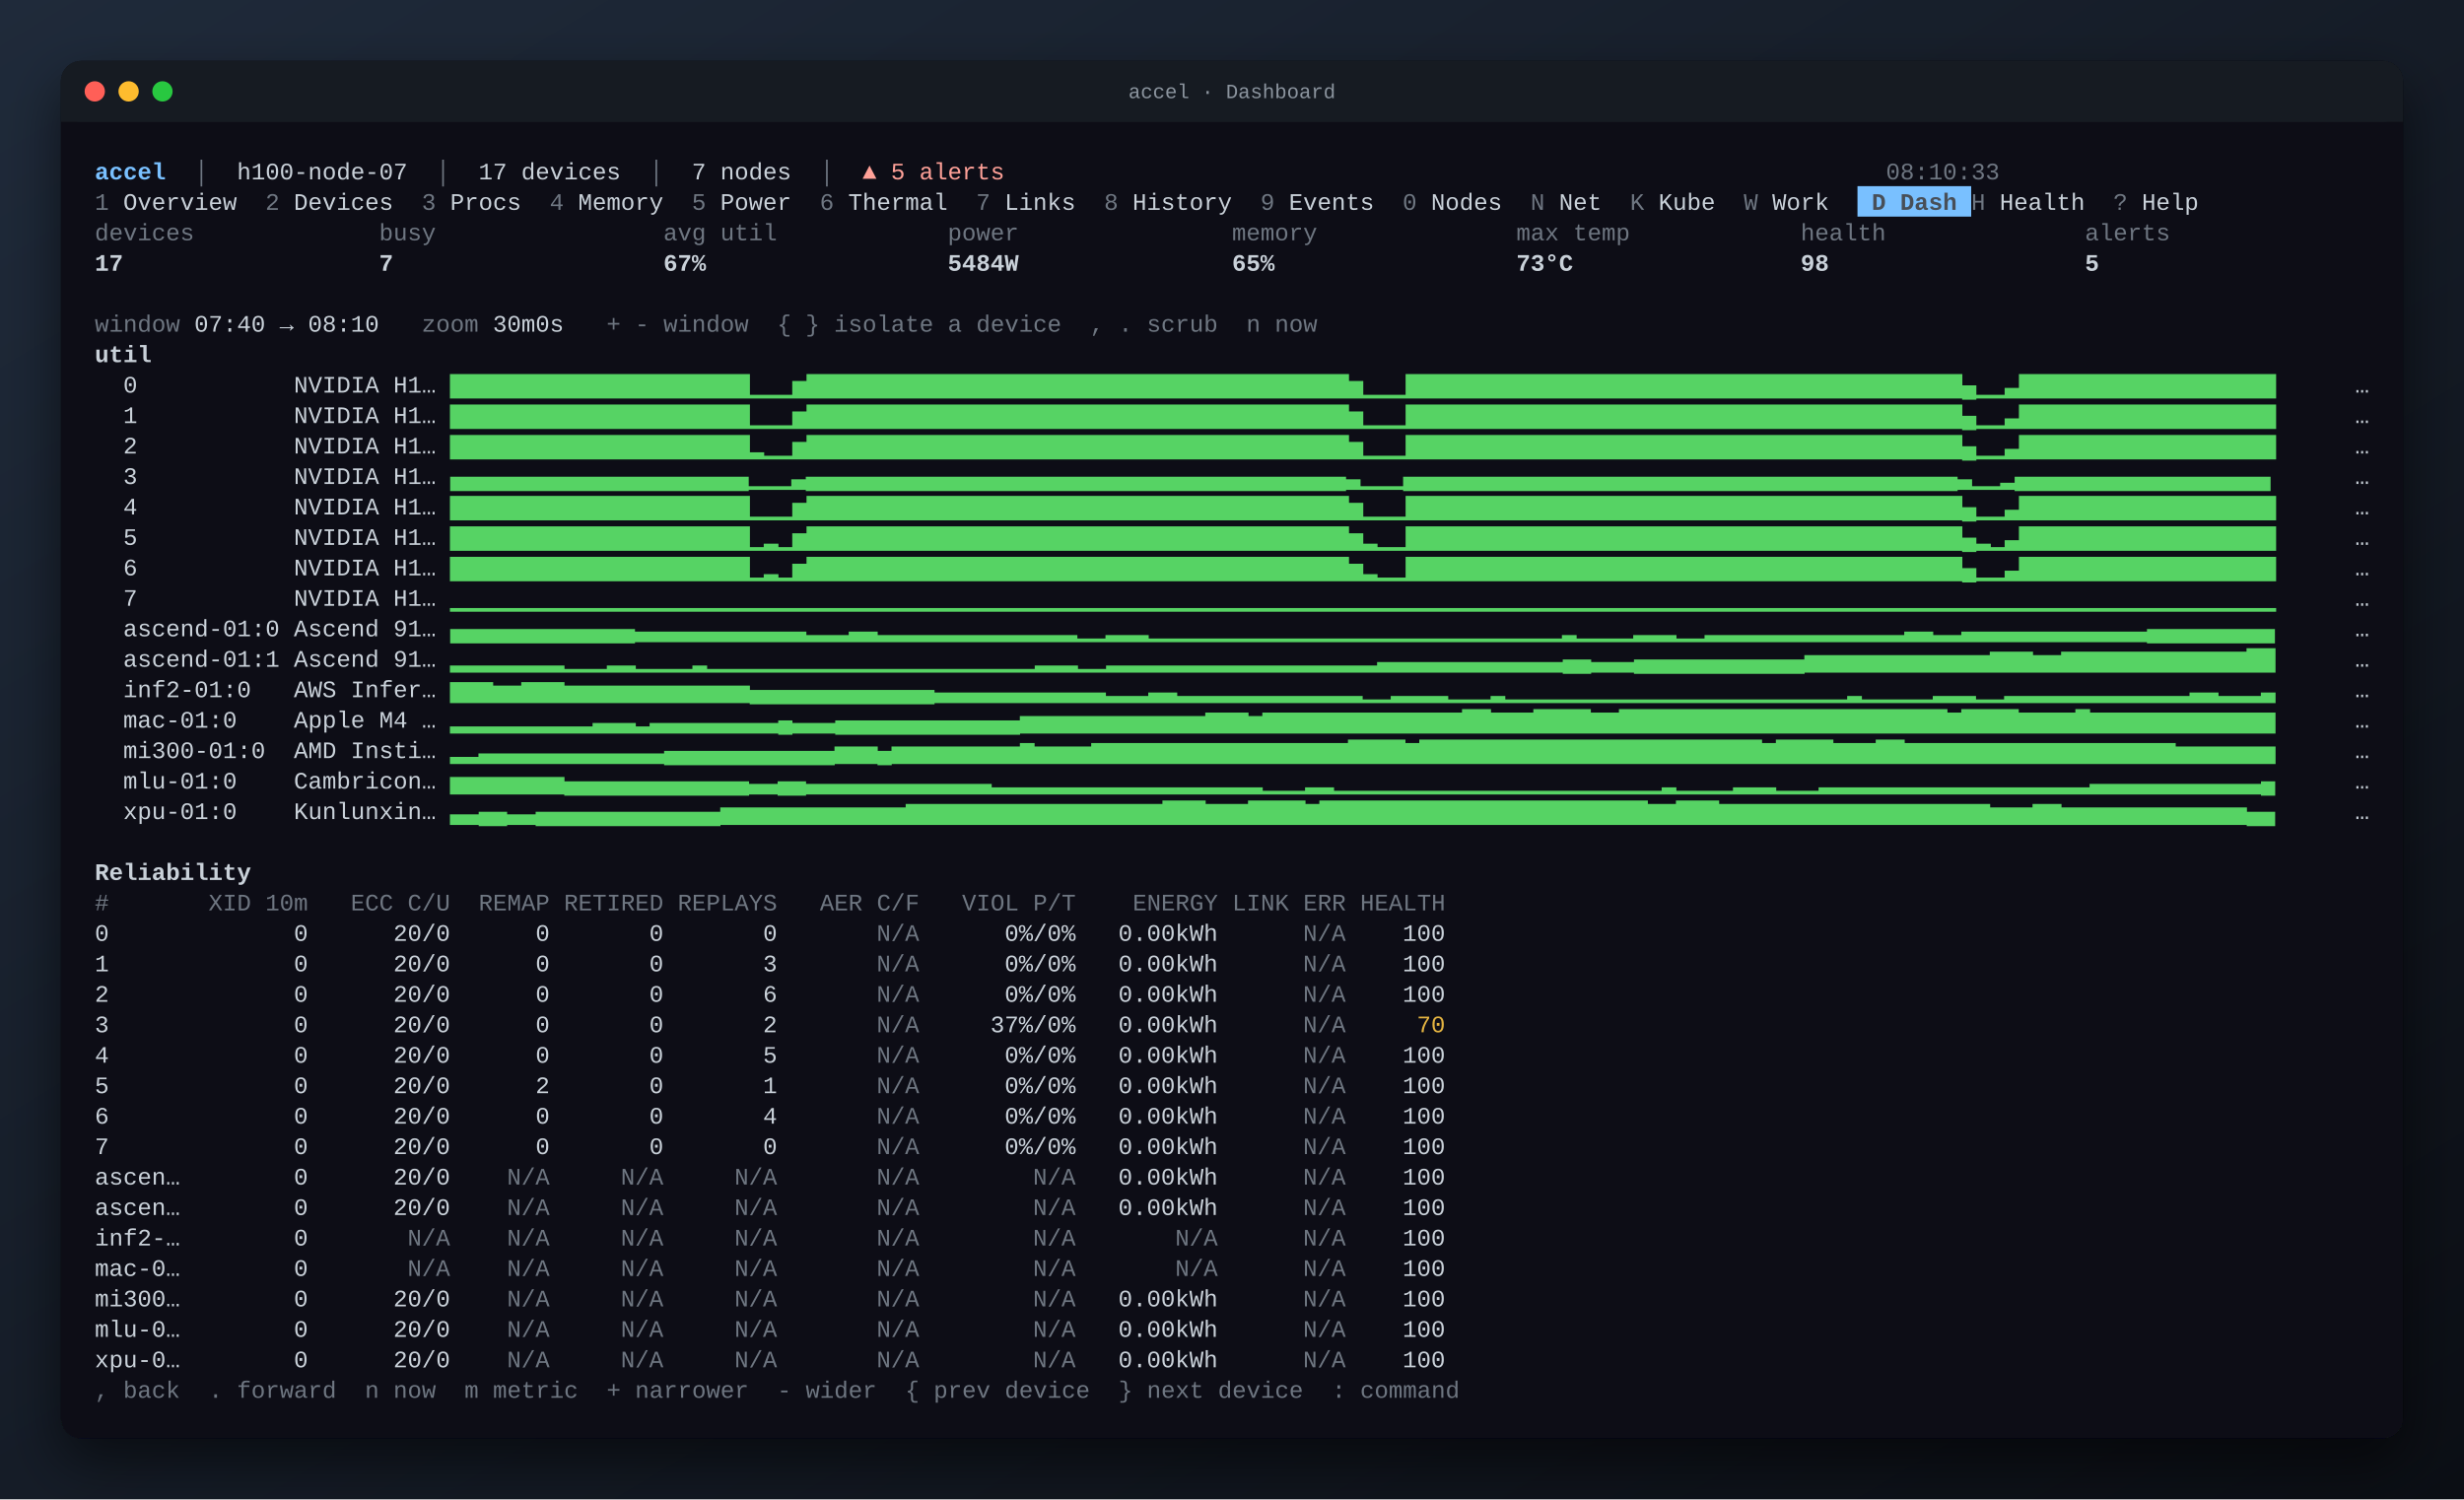
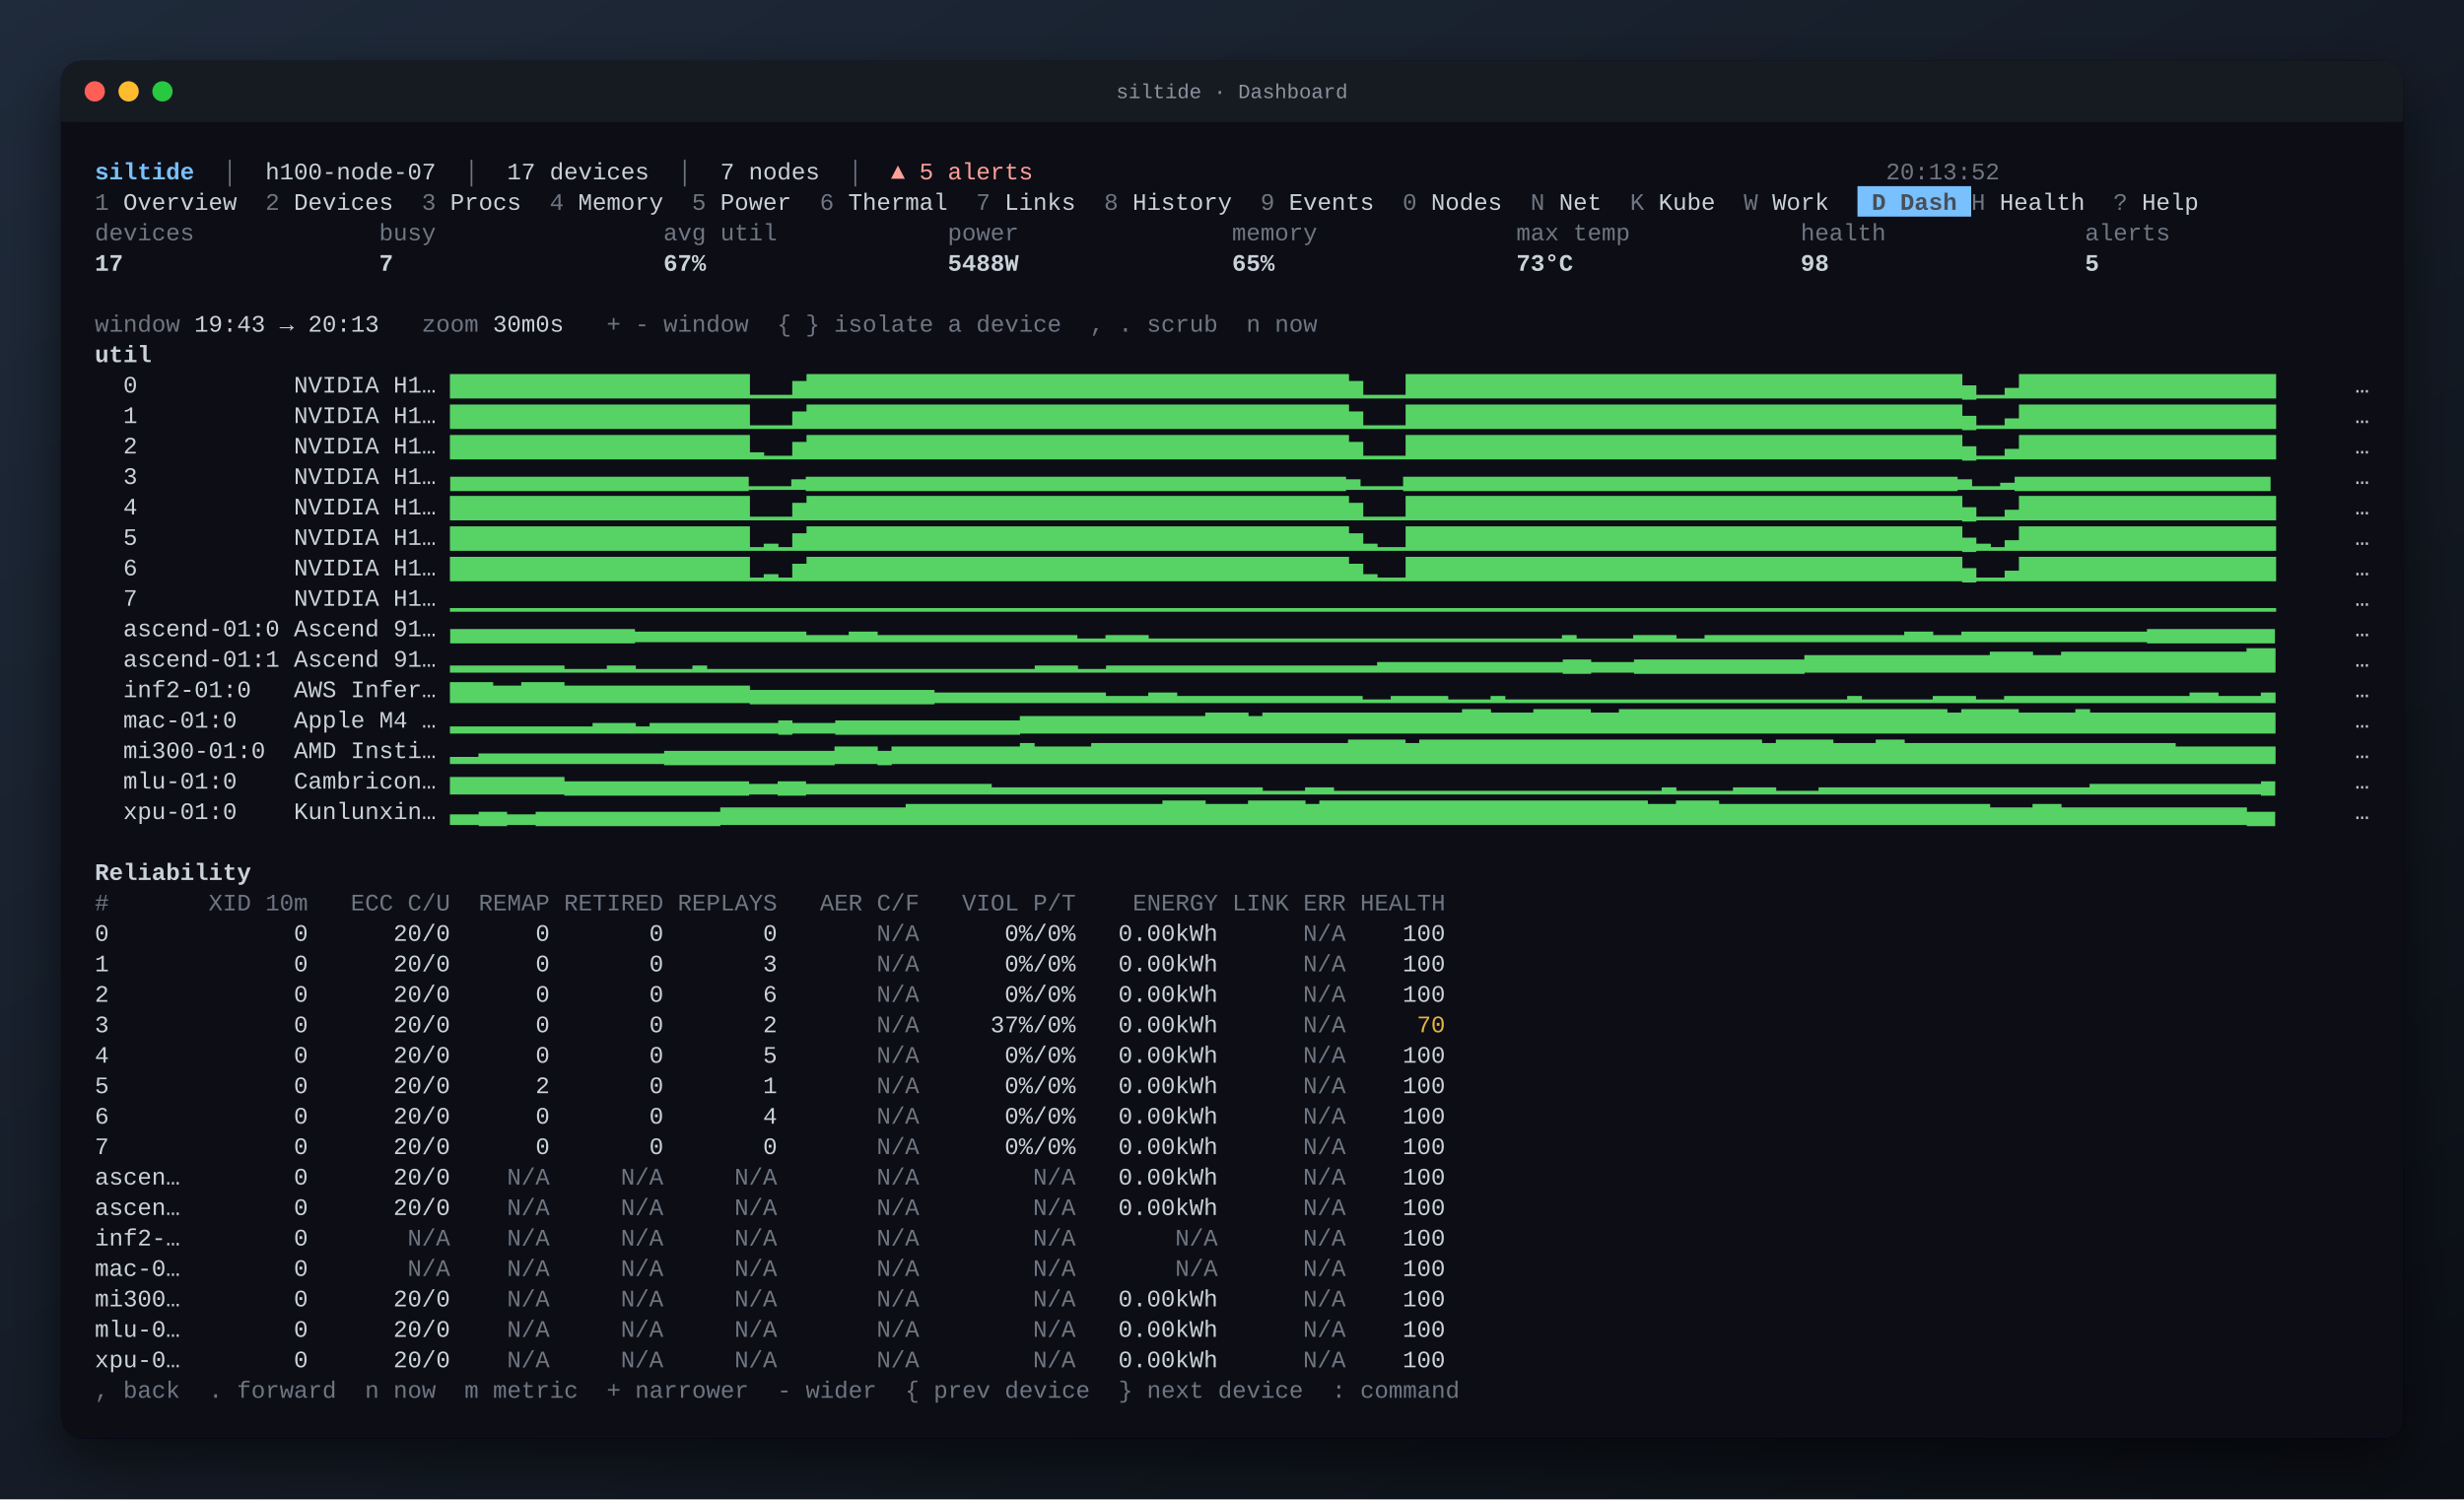
<svg xmlns="http://www.w3.org/2000/svg" width="1456" height="886" viewBox="0 0 1456 886" font-family="JetBrains Mono, SFMono-Regular, Menlo, Consolas, Liberation Mono, monospace" font-size="14">
  <defs>
    <linearGradient id="desk" x1="0" y1="0" x2="1" y2="1">
      <stop offset="0" stop-color="#1f2a3a" />
      <stop offset="1" stop-color="#0b0e14" />
    </linearGradient>
    <filter id="shadow" x="-10%" y="-10%" width="120%" height="130%">
      <feDropShadow dx="0" dy="14" stdDeviation="16" flood-color="#000" flood-opacity="0.55" />
    </filter>
  </defs>
  <rect width="100%" height="100%" fill="url(#desk)" />
  <rect x="36" y="36" width="1384" height="814" rx="12" fill="#0d1117" filter="url(#shadow)" />
  <rect x="36" y="36" width="1384" height="36" rx="12" fill="#161b22" />
  <rect x="36" y="60" width="1384" height="12" fill="#161b22" />
  <circle cx="56" cy="54" r="6" fill="#ff5f57" />
  <circle cx="76" cy="54" r="6" fill="#febc2e" />
  <circle cx="96" cy="54" r="6" fill="#28c840" />
-   <text x="50%" y="58" text-anchor="middle" fill="#8b949e" font-size="12">accel · Dashboard</text>
+   <text x="50%" y="58" text-anchor="middle" fill="#8b949e" font-size="12">siltide · Dashboard</text>
  <g xml:space="preserve" transform="translate(36 36)">
    <text y="70.0" fill="#c9d1d9" xml:space="preserve" style="white-space:pre">
-       <tspan x="20.0" fill="#79c0ff" font-weight="bold">accel</tspan>
-       <tspan x="62.0" fill="#6e7681">  │  </tspan>
-       <tspan x="104.0">h100-node-07</tspan>
-       <tspan x="204.8" fill="#6e7681">  │  </tspan>
-       <tspan x="246.8">17 devices</tspan>
-       <tspan x="330.8" fill="#6e7681">  │  </tspan>
-       <tspan x="372.8">7 nodes</tspan>
-       <tspan x="431.6" fill="#6e7681">  │  </tspan>
-       <tspan x="473.6" fill="#ffa198">▲ 5 alerts</tspan>
-       <tspan x="1078.4" fill="#6e7681">08:10:33                         </tspan>
+       <tspan x="20.0" fill="#79c0ff" font-weight="bold">siltide</tspan>
+       <tspan x="78.8" fill="#6e7681">  │  </tspan>
+       <tspan x="120.8">h100-node-07</tspan>
+       <tspan x="221.6" fill="#6e7681">  │  </tspan>
+       <tspan x="263.6">17 devices</tspan>
+       <tspan x="347.6" fill="#6e7681">  │  </tspan>
+       <tspan x="389.6">7 nodes</tspan>
+       <tspan x="448.4" fill="#6e7681">  │  </tspan>
+       <tspan x="490.4" fill="#ffa198">▲ 5 alerts</tspan>
+       <tspan x="1078.4" fill="#6e7681">20:13:52                         </tspan>
    </text>
    <rect x="1061.6" y="74.0" width="67.2" height="18.0" fill="#79c0ff" />
    <text y="88.0" fill="#c9d1d9" xml:space="preserve" style="white-space:pre">
      <tspan x="20.0" fill="#6e7681">1</tspan>
      <tspan x="28.4"> Overview  </tspan>
      <tspan x="120.8" fill="#6e7681">2</tspan>
      <tspan x="129.2"> Devices  </tspan>
      <tspan x="213.2" fill="#6e7681">3</tspan>
      <tspan x="221.6"> Procs  </tspan>
      <tspan x="288.8" fill="#6e7681">4</tspan>
      <tspan x="297.2"> Memory  </tspan>
      <tspan x="372.8" fill="#6e7681">5</tspan>
      <tspan x="381.2"> Power  </tspan>
      <tspan x="448.4" fill="#6e7681">6</tspan>
      <tspan x="456.8"> Thermal  </tspan>
      <tspan x="540.8" fill="#6e7681">7</tspan>
      <tspan x="549.2"> Links  </tspan>
      <tspan x="616.4" fill="#6e7681">8</tspan>
      <tspan x="624.8"> History  </tspan>
      <tspan x="708.8" fill="#6e7681">9</tspan>
      <tspan x="717.2"> Events  </tspan>
      <tspan x="792.8" fill="#6e7681">0</tspan>
      <tspan x="801.2"> Nodes  </tspan>
      <tspan x="868.4" fill="#6e7681">N</tspan>
      <tspan x="876.8"> Net  </tspan>
      <tspan x="927.2" fill="#6e7681">K</tspan>
      <tspan x="935.6"> Kube  </tspan>
      <tspan x="994.4" fill="#6e7681">W</tspan>
      <tspan x="1002.8"> Work  </tspan>
      <tspan x="1061.6" fill="#484f58" font-weight="bold"> D Dash </tspan>
      <tspan x="1128.8" fill="#6e7681">H</tspan>
      <tspan x="1137.2"> Health  </tspan>
      <tspan x="1212.8" fill="#6e7681">?</tspan>
      <tspan x="1221.2"> Help  </tspan>
    </text>
    <text y="106.0" fill="#c9d1d9" xml:space="preserve" style="white-space:pre">
      <tspan x="20.0" fill="#6e7681">devices</tspan>
      <tspan x="188.0" fill="#6e7681">busy</tspan>
      <tspan x="356.0" fill="#6e7681">avg util</tspan>
      <tspan x="524.0" fill="#6e7681">power</tspan>
      <tspan x="692.0" fill="#6e7681">memory</tspan>
      <tspan x="860.0" fill="#6e7681">max temp</tspan>
      <tspan x="1028.0" fill="#6e7681">health</tspan>
      <tspan x="1196.0" fill="#6e7681">alerts</tspan>
    </text>
    <text y="124.0" fill="#c9d1d9" xml:space="preserve" style="white-space:pre">
      <tspan x="20.0" font-weight="bold">17</tspan>
      <tspan x="188.0" font-weight="bold">7</tspan>
      <tspan x="356.0" font-weight="bold">67%</tspan>
-       <tspan x="524.0" font-weight="bold">5484W</tspan>
+       <tspan x="524.0" font-weight="bold">5488W</tspan>
      <tspan x="692.0" font-weight="bold">65%</tspan>
      <tspan x="860.0" font-weight="bold">73°C</tspan>
      <tspan x="1028.0" font-weight="bold">98</tspan>
      <tspan x="1196.0" font-weight="bold">5</tspan>
    </text>
    <text y="160.0" fill="#c9d1d9" xml:space="preserve" style="white-space:pre">
      <tspan x="20.0" fill="#6e7681">window</tspan>
-       <tspan x="70.4"> 07:40 → 08:10   </tspan>
+       <tspan x="70.4"> 19:43 → 20:13   </tspan>
      <tspan x="213.2" fill="#6e7681">zoom</tspan>
      <tspan x="246.8"> 30m0s   </tspan>
      <tspan x="322.4" fill="#6e7681">+ - window  { } isolate a device  , . scrub  n now</tspan>
    </text>
    <text y="178.0" fill="#c9d1d9" xml:space="preserve" style="white-space:pre">
      <tspan x="20.0" font-weight="bold">util</tspan>
    </text>
    <text y="196.0" fill="#c9d1d9" xml:space="preserve" style="white-space:pre">
      <tspan x="20.0">  0           NVIDIA H1… </tspan>
      <tspan x="230.0" fill="#56d364">▇▇▇▇▇▇▇▇▇▇▇▇▇▇▇▇▇▇▇▇▇▁▁▁▅▇▇▇▇▇▇▇▇▇▇▇▇▇▇▇▇▇▇▇▇▇▇▇▇▇▇▇▇▇▇▇▇▇▇▇▇▇▇▅▁▁▁▇▇▇▇▇▇▇▇▇▇▇▇▇▇▇▇▇▇▇▇▇▇▇▇▇▇▇▇▇▇▇▇▇▇▇▇▇▇▇▄▁▁▃▇▇▇▇▇▇▇▇▇▇▇▇▇▇▇▇▇▇</tspan>
      <tspan x="1305.2">      …</tspan>
    </text>
    <text y="214.0" fill="#c9d1d9" xml:space="preserve" style="white-space:pre">
      <tspan x="20.0">  1           NVIDIA H1… </tspan>
      <tspan x="230.0" fill="#56d364">▇▇▇▇▇▇▇▇▇▇▇▇▇▇▇▇▇▇▇▇▇▁▁▁▅▇▇▇▇▇▇▇▇▇▇▇▇▇▇▇▇▇▇▇▇▇▇▇▇▇▇▇▇▇▇▇▇▇▇▇▇▇▇▅▁▁▁▇▇▇▇▇▇▇▇▇▇▇▇▇▇▇▇▇▇▇▇▇▇▇▇▇▇▇▇▇▇▇▇▇▇▇▇▇▇▇▄▁▁▃▇▇▇▇▇▇▇▇▇▇▇▇▇▇▇▇▇▇</tspan>
      <tspan x="1305.2">      …</tspan>
    </text>
    <text y="232.0" fill="#c9d1d9" xml:space="preserve" style="white-space:pre">
      <tspan x="20.0">  2           NVIDIA H1… </tspan>
      <tspan x="230.0" fill="#56d364">▇▇▇▇▇▇▇▇▇▇▇▇▇▇▇▇▇▇▇▇▇▂▁▁▅▇▇▇▇▇▇▇▇▇▇▇▇▇▇▇▇▇▇▇▇▇▇▇▇▇▇▇▇▇▇▇▇▇▇▇▇▇▇▅▁▁▁▇▇▇▇▇▇▇▇▇▇▇▇▇▇▇▇▇▇▇▇▇▇▇▇▇▇▇▇▇▇▇▇▇▇▇▇▇▇▇▄▁▁▃▇▇▇▇▇▇▇▇▇▇▇▇▇▇▇▇▇▇</tspan>
      <tspan x="1305.2">      …</tspan>
    </text>
    <text y="250.0" fill="#c9d1d9" xml:space="preserve" style="white-space:pre">
      <tspan x="20.0">  3           NVIDIA H1… </tspan>
      <tspan x="230.0" fill="#56d364">▄▄▄▄▄▄▄▄▄▄▄▄▄▄▄▄▄▄▄▄▄▁▁▁▃▄▄▄▄▄▄▄▄▄▄▄▄▄▄▄▄▄▄▄▄▄▄▄▄▄▄▄▄▄▄▄▄▄▄▄▄▄▄▃▁▁▁▄▄▄▄▄▄▄▄▄▄▄▄▄▄▄▄▄▄▄▄▄▄▄▄▄▄▄▄▄▄▄▄▄▄▄▄▄▄▄▃▁▁▂▄▄▄▄▄▄▄▄▄▄▄▄▄▄▄▄▄▄</tspan>
      <tspan x="1305.2">      …</tspan>
    </text>
    <text y="268.0" fill="#c9d1d9" xml:space="preserve" style="white-space:pre">
      <tspan x="20.0">  4           NVIDIA H1… </tspan>
      <tspan x="230.0" fill="#56d364">▇▇▇▇▇▇▇▇▇▇▇▇▇▇▇▇▇▇▇▇▇▁▁▁▅▇▇▇▇▇▇▇▇▇▇▇▇▇▇▇▇▇▇▇▇▇▇▇▇▇▇▇▇▇▇▇▇▇▇▇▇▇▇▅▁▁▁▇▇▇▇▇▇▇▇▇▇▇▇▇▇▇▇▇▇▇▇▇▇▇▇▇▇▇▇▇▇▇▇▇▇▇▇▇▇▇▄▁▁▃▇▇▇▇▇▇▇▇▇▇▇▇▇▇▇▇▇▇</tspan>
      <tspan x="1305.2">      …</tspan>
    </text>
    <text y="286.0" fill="#c9d1d9" xml:space="preserve" style="white-space:pre">
      <tspan x="20.0">  5           NVIDIA H1… </tspan>
      <tspan x="230.0" fill="#56d364">▇▇▇▇▇▇▇▇▇▇▇▇▇▇▇▇▇▇▇▇▇▁▂▁▅▇▇▇▇▇▇▇▇▇▇▇▇▇▇▇▇▇▇▇▇▇▇▇▇▇▇▇▇▇▇▇▇▇▇▇▇▇▇▅▂▁▁▇▇▇▇▇▇▇▇▇▇▇▇▇▇▇▇▇▇▇▇▇▇▇▇▇▇▇▇▇▇▇▇▇▇▇▇▇▇▇▄▂▁▃▇▇▇▇▇▇▇▇▇▇▇▇▇▇▇▇▇▇</tspan>
      <tspan x="1305.2">      …</tspan>
    </text>
    <text y="304.0" fill="#c9d1d9" xml:space="preserve" style="white-space:pre">
      <tspan x="20.0">  6           NVIDIA H1… </tspan>
      <tspan x="230.0" fill="#56d364">▇▇▇▇▇▇▇▇▇▇▇▇▇▇▇▇▇▇▇▇▇▁▂▁▅▇▇▇▇▇▇▇▇▇▇▇▇▇▇▇▇▇▇▇▇▇▇▇▇▇▇▇▇▇▇▇▇▇▇▇▇▇▇▅▂▁▁▇▇▇▇▇▇▇▇▇▇▇▇▇▇▇▇▇▇▇▇▇▇▇▇▇▇▇▇▇▇▇▇▇▇▇▇▇▇▇▄▁▁▃▇▇▇▇▇▇▇▇▇▇▇▇▇▇▇▇▇▇</tspan>
      <tspan x="1305.2">      …</tspan>
    </text>
    <text y="322.0" fill="#c9d1d9" xml:space="preserve" style="white-space:pre">
      <tspan x="20.0">  7           NVIDIA H1… </tspan>
      <tspan x="230.0" fill="#56d364">▁▁▁▁▁▁▁▁▁▁▁▁▁▁▁▁▁▁▁▁▁▁▁▁▁▁▁▁▁▁▁▁▁▁▁▁▁▁▁▁▁▁▁▁▁▁▁▁▁▁▁▁▁▁▁▁▁▁▁▁▁▁▁▁▁▁▁▁▁▁▁▁▁▁▁▁▁▁▁▁▁▁▁▁▁▁▁▁▁▁▁▁▁▁▁▁▁▁▁▁▁▁▁▁▁▁▁▁▁▁▁▁▁▁▁▁▁▁▁▁▁▁▁▁▁▁▁▁</tspan>
      <tspan x="1305.2">      …</tspan>
    </text>
    <text y="340.0" fill="#c9d1d9" xml:space="preserve" style="white-space:pre">
      <tspan x="20.0">  ascend-01:0 Ascend 91… </tspan>
      <tspan x="230.0" fill="#56d364">▄▄▄▄▄▄▄▄▄▄▄▄▄▃▃▃▃▃▃▃▃▃▃▃▃▂▂▂▃▃▂▂▂▂▂▂▂▂▂▂▂▂▂▂▁▁▂▂▂▁▁▁▁▁▁▁▁▁▁▁▁▁▁▁▁▁▁▁▁▁▁▁▁▁▁▁▁▁▂▁▁▁▁▂▂▂▁▁▂▂▂▂▂▂▂▂▂▂▂▂▂▂▃▃▂▂▃▃▃▃▃▃▃▃▃▃▃▃▃▄▄▄▄▄▄▄▄▄</tspan>
      <tspan x="1305.2">      …</tspan>
    </text>
    <text y="358.0" fill="#c9d1d9" xml:space="preserve" style="white-space:pre">
      <tspan x="20.0">  ascend-01:1 Ascend 91… </tspan>
      <tspan x="230.0" fill="#56d364">▂▂▂▂▂▂▂▂▁▁▁▂▂▁▁▁▁▂▁▁▁▁▁▁▁▁▁▁▁▁▁▁▁▁▁▁▁▁▁▁▁▂▂▂▁▁▂▂▂▂▂▂▂▂▂▂▂▂▂▂▂▂▂▂▂▃▃▃▃▃▃▃▃▃▃▃▃▃▄▄▃▃▃▄▄▄▄▄▄▄▄▄▄▄▄▅▅▅▅▅▅▅▅▅▅▅▅▅▆▆▆▅▅▆▆▆▆▆▆▆▆▆▆▆▆▆▇▇</tspan>
      <tspan x="1305.2">      …</tspan>
    </text>
    <text y="376.0" fill="#c9d1d9" xml:space="preserve" style="white-space:pre">
      <tspan x="20.0">  inf2-01:0   AWS Infer… </tspan>
      <tspan x="230.0" fill="#56d364">▆▆▆▅▅▆▆▆▅▅▅▅▅▅▅▅▅▅▅▅▅▄▄▄▄▄▄▄▄▄▄▄▄▄▃▃▃▃▃▃▃▃▃▃▃▃▂▂▂▃▃▂▂▂▂▂▂▂▂▂▂▂▂▂▁▁▂▂▂▂▁▁▁▂▁▁▁▁▁▁▁▁▁▁▁▁▁▁▁▁▁▁▁▁▁▁▁▁▂▁▁▁▁▁▂▂▂▁▁▂▂▂▂▂▂▂▂▂▂▂▂▂▃▃▂▂▂▃</tspan>
      <tspan x="1305.2">      …</tspan>
    </text>
    <text y="394.0" fill="#c9d1d9" xml:space="preserve" style="white-space:pre">
      <tspan x="20.0">  mac-01:0    Apple M4 … </tspan>
      <tspan x="230.0" fill="#56d364">▂▂▂▂▂▂▂▂▂▂▃▃▃▂▃▃▃▃▃▃▃▃▃▄▃▃▃▄▄▄▄▄▄▄▄▄▄▄▄▄▅▅▅▅▅▅▅▅▅▅▅▅▅▆▆▆▅▆▆▆▆▆▆▆▆▆▆▆▆▆▆▇▇▆▆▆▇▇▇▇▆▆▇▇▇▇▇▇▇▇▇▇▇▇▇▇▇▇▇▇▇▇▇▇▇▆▇▇▇▇▆▆▆▆▇▆▆▆▆▆▆▆▆▆▆▆▆▆</tspan>
      <tspan x="1305.2">      …</tspan>
    </text>
    <text y="412.0" fill="#c9d1d9" xml:space="preserve" style="white-space:pre">
      <tspan x="20.0">  mi300-01:0  AMD Insti… </tspan>
      <tspan x="230.0" fill="#56d364">▂▂▃▃▃▃▃▃▃▃▃▃▃▃▃▄▄▄▄▄▄▄▄▄▄▄▄▅▅▅▄▅▅▅▅▅▅▅▅▅▆▅▅▅▅▆▆▆▆▆▆▆▆▆▆▆▆▆▆▆▆▆▆▇▇▇▇▆▇▇▇▇▇▇▇▇▇▇▇▇▇▇▇▇▇▇▇▇▇▇▇▇▆▇▇▇▇▆▆▆▇▇▆▆▆▆▆▆▆▆▆▆▆▆▆▆▆▆▆▆▆▅▅▅▅▅▅▅</tspan>
      <tspan x="1305.2">      …</tspan>
    </text>
    <text y="430.0" fill="#c9d1d9" xml:space="preserve" style="white-space:pre">
      <tspan x="20.0">  mlu-01:0    Cambricon… </tspan>
      <tspan x="230.0" fill="#56d364">▅▅▅▅▅▅▅▅▄▄▄▄▄▄▄▄▄▄▄▄▄▃▃▄▄▃▃▃▃▃▃▃▃▃▃▃▃▃▂▂▂▂▂▂▂▂▂▂▂▂▂▂▂▂▂▂▂▁▁▁▂▂▁▁▁▁▁▁▁▁▁▁▁▁▁▁▁▁▁▁▁▁▁▁▁▂▁▁▁▁▂▂▂▁▁▁▂▂▂▂▂▂▂▂▂▂▂▂▂▂▂▂▂▂▂▃▃▃▃▃▃▃▃▃▃▃▃▄</tspan>
      <tspan x="1305.2">      …</tspan>
    </text>
    <text y="448.0" fill="#c9d1d9" xml:space="preserve" style="white-space:pre">
      <tspan x="20.0">  xpu-01:0    Kunlunxin… </tspan>
      <tspan x="230.0" fill="#56d364">▃▃▄▄▃▃▄▄▄▄▄▄▄▄▄▄▄▄▄▅▅▅▅▅▅▅▅▅▅▅▅▅▆▆▆▆▆▆▆▆▆▆▆▆▆▆▆▆▆▆▇▇▇▆▆▆▇▇▇▇▆▇▇▇▇▇▇▇▇▇▇▇▇▇▇▇▇▇▇▇▇▇▇▇▆▆▇▇▇▆▆▆▆▆▆▆▆▆▆▆▆▆▆▆▆▆▆▆▅▅▅▆▆▅▅▅▅▅▅▅▅▅▅▅▅▅▄▄</tspan>
      <tspan x="1305.2">      …</tspan>
    </text>
    <text y="484.0" fill="#c9d1d9" xml:space="preserve" style="white-space:pre">
      <tspan x="20.0" font-weight="bold">Reliability</tspan>
    </text>
    <text y="502.0" fill="#c9d1d9" xml:space="preserve" style="white-space:pre">
      <tspan x="20.0" fill="#6e7681">#       XID 10m   ECC C/U  REMAP RETIRED REPLAYS   AER C/F   VIOL P/T    ENERGY LINK ERR HEALTH</tspan>
    </text>
    <text y="520.0" fill="#c9d1d9" xml:space="preserve" style="white-space:pre">
      <tspan x="20.0">0             0      20/0      0       0       0       </tspan>
      <tspan x="482.0" fill="#6e7681">N/A</tspan>
      <tspan x="507.2">      0%/0%   0.00kWh      </tspan>
      <tspan x="734.0" fill="#6e7681">N/A</tspan>
      <tspan x="759.2">    100</tspan>
    </text>
    <text y="538.0" fill="#c9d1d9" xml:space="preserve" style="white-space:pre">
      <tspan x="20.0">1             0      20/0      0       0       3       </tspan>
      <tspan x="482.0" fill="#6e7681">N/A</tspan>
      <tspan x="507.2">      0%/0%   0.00kWh      </tspan>
      <tspan x="734.0" fill="#6e7681">N/A</tspan>
      <tspan x="759.2">    100</tspan>
    </text>
    <text y="556.0" fill="#c9d1d9" xml:space="preserve" style="white-space:pre">
      <tspan x="20.0">2             0      20/0      0       0       6       </tspan>
      <tspan x="482.0" fill="#6e7681">N/A</tspan>
      <tspan x="507.2">      0%/0%   0.00kWh      </tspan>
      <tspan x="734.0" fill="#6e7681">N/A</tspan>
      <tspan x="759.2">    100</tspan>
    </text>
    <text y="574.0" fill="#c9d1d9" xml:space="preserve" style="white-space:pre">
      <tspan x="20.0">3             0      20/0      0       0       2       </tspan>
      <tspan x="482.0" fill="#6e7681">N/A</tspan>
      <tspan x="507.2">     37%/0%   0.00kWh      </tspan>
      <tspan x="734.0" fill="#6e7681">N/A</tspan>
      <tspan x="801.2" fill="#e3b341">70</tspan>
    </text>
    <text y="592.0" fill="#c9d1d9" xml:space="preserve" style="white-space:pre">
      <tspan x="20.0">4             0      20/0      0       0       5       </tspan>
      <tspan x="482.0" fill="#6e7681">N/A</tspan>
      <tspan x="507.2">      0%/0%   0.00kWh      </tspan>
      <tspan x="734.0" fill="#6e7681">N/A</tspan>
      <tspan x="759.2">    100</tspan>
    </text>
    <text y="610.0" fill="#c9d1d9" xml:space="preserve" style="white-space:pre">
      <tspan x="20.0">5             0      20/0      2       0       1       </tspan>
      <tspan x="482.0" fill="#6e7681">N/A</tspan>
      <tspan x="507.2">      0%/0%   0.00kWh      </tspan>
      <tspan x="734.0" fill="#6e7681">N/A</tspan>
      <tspan x="759.2">    100</tspan>
    </text>
    <text y="628.0" fill="#c9d1d9" xml:space="preserve" style="white-space:pre">
      <tspan x="20.0">6             0      20/0      0       0       4       </tspan>
      <tspan x="482.0" fill="#6e7681">N/A</tspan>
      <tspan x="507.2">      0%/0%   0.00kWh      </tspan>
      <tspan x="734.0" fill="#6e7681">N/A</tspan>
      <tspan x="759.2">    100</tspan>
    </text>
    <text y="646.0" fill="#c9d1d9" xml:space="preserve" style="white-space:pre">
      <tspan x="20.0">7             0      20/0      0       0       0       </tspan>
      <tspan x="482.0" fill="#6e7681">N/A</tspan>
      <tspan x="507.2">      0%/0%   0.00kWh      </tspan>
      <tspan x="734.0" fill="#6e7681">N/A</tspan>
      <tspan x="759.2">    100</tspan>
    </text>
    <text y="664.0" fill="#c9d1d9" xml:space="preserve" style="white-space:pre">
      <tspan x="20.0">ascen…        0      20/0    </tspan>
      <tspan x="263.6" fill="#6e7681">N/A</tspan>
      <tspan x="330.8" fill="#6e7681">N/A</tspan>
      <tspan x="398.0" fill="#6e7681">N/A</tspan>
      <tspan x="482.0" fill="#6e7681">N/A</tspan>
      <tspan x="574.4" fill="#6e7681">N/A</tspan>
      <tspan x="599.6">   0.00kWh      </tspan>
      <tspan x="734.0" fill="#6e7681">N/A</tspan>
      <tspan x="759.2">    100</tspan>
    </text>
    <text y="682.0" fill="#c9d1d9" xml:space="preserve" style="white-space:pre">
      <tspan x="20.0">ascen…        0      20/0    </tspan>
      <tspan x="263.6" fill="#6e7681">N/A</tspan>
      <tspan x="330.8" fill="#6e7681">N/A</tspan>
      <tspan x="398.0" fill="#6e7681">N/A</tspan>
      <tspan x="482.0" fill="#6e7681">N/A</tspan>
      <tspan x="574.4" fill="#6e7681">N/A</tspan>
      <tspan x="599.6">   0.00kWh      </tspan>
      <tspan x="734.0" fill="#6e7681">N/A</tspan>
      <tspan x="759.2">    100</tspan>
    </text>
    <text y="700.0" fill="#c9d1d9" xml:space="preserve" style="white-space:pre">
      <tspan x="20.0">inf2-…        0       </tspan>
      <tspan x="204.8" fill="#6e7681">N/A</tspan>
      <tspan x="263.6" fill="#6e7681">N/A</tspan>
      <tspan x="330.8" fill="#6e7681">N/A</tspan>
      <tspan x="398.0" fill="#6e7681">N/A</tspan>
      <tspan x="482.0" fill="#6e7681">N/A</tspan>
      <tspan x="574.4" fill="#6e7681">N/A</tspan>
      <tspan x="658.4" fill="#6e7681">N/A</tspan>
      <tspan x="734.0" fill="#6e7681">N/A</tspan>
      <tspan x="759.2">    100</tspan>
    </text>
    <text y="718.0" fill="#c9d1d9" xml:space="preserve" style="white-space:pre">
      <tspan x="20.0">mac-0…        0       </tspan>
      <tspan x="204.8" fill="#6e7681">N/A</tspan>
      <tspan x="263.6" fill="#6e7681">N/A</tspan>
      <tspan x="330.8" fill="#6e7681">N/A</tspan>
      <tspan x="398.0" fill="#6e7681">N/A</tspan>
      <tspan x="482.0" fill="#6e7681">N/A</tspan>
      <tspan x="574.4" fill="#6e7681">N/A</tspan>
      <tspan x="658.4" fill="#6e7681">N/A</tspan>
      <tspan x="734.0" fill="#6e7681">N/A</tspan>
      <tspan x="759.2">    100</tspan>
    </text>
    <text y="736.0" fill="#c9d1d9" xml:space="preserve" style="white-space:pre">
      <tspan x="20.0">mi300…        0      20/0    </tspan>
      <tspan x="263.6" fill="#6e7681">N/A</tspan>
      <tspan x="330.8" fill="#6e7681">N/A</tspan>
      <tspan x="398.0" fill="#6e7681">N/A</tspan>
      <tspan x="482.0" fill="#6e7681">N/A</tspan>
      <tspan x="574.4" fill="#6e7681">N/A</tspan>
      <tspan x="599.6">   0.00kWh      </tspan>
      <tspan x="734.0" fill="#6e7681">N/A</tspan>
      <tspan x="759.2">    100</tspan>
    </text>
    <text y="754.0" fill="#c9d1d9" xml:space="preserve" style="white-space:pre">
      <tspan x="20.0">mlu-0…        0      20/0    </tspan>
      <tspan x="263.6" fill="#6e7681">N/A</tspan>
      <tspan x="330.8" fill="#6e7681">N/A</tspan>
      <tspan x="398.0" fill="#6e7681">N/A</tspan>
      <tspan x="482.0" fill="#6e7681">N/A</tspan>
      <tspan x="574.4" fill="#6e7681">N/A</tspan>
      <tspan x="599.6">   0.00kWh      </tspan>
      <tspan x="734.0" fill="#6e7681">N/A</tspan>
      <tspan x="759.2">    100</tspan>
    </text>
    <text y="772.0" fill="#c9d1d9" xml:space="preserve" style="white-space:pre">
      <tspan x="20.0">xpu-0…        0      20/0    </tspan>
      <tspan x="263.6" fill="#6e7681">N/A</tspan>
      <tspan x="330.8" fill="#6e7681">N/A</tspan>
      <tspan x="398.0" fill="#6e7681">N/A</tspan>
      <tspan x="482.0" fill="#6e7681">N/A</tspan>
      <tspan x="574.4" fill="#6e7681">N/A</tspan>
      <tspan x="599.6">   0.00kWh      </tspan>
      <tspan x="734.0" fill="#6e7681">N/A</tspan>
      <tspan x="759.2">    100</tspan>
    </text>
    <text y="790.0" fill="#c9d1d9" xml:space="preserve" style="white-space:pre">
      <tspan x="20.0" fill="#6e7681">, back  . forward  n now  m metric  + narrower  - wider  { prev device  } next device  : command</tspan>
    </text>
  </g>
</svg>
